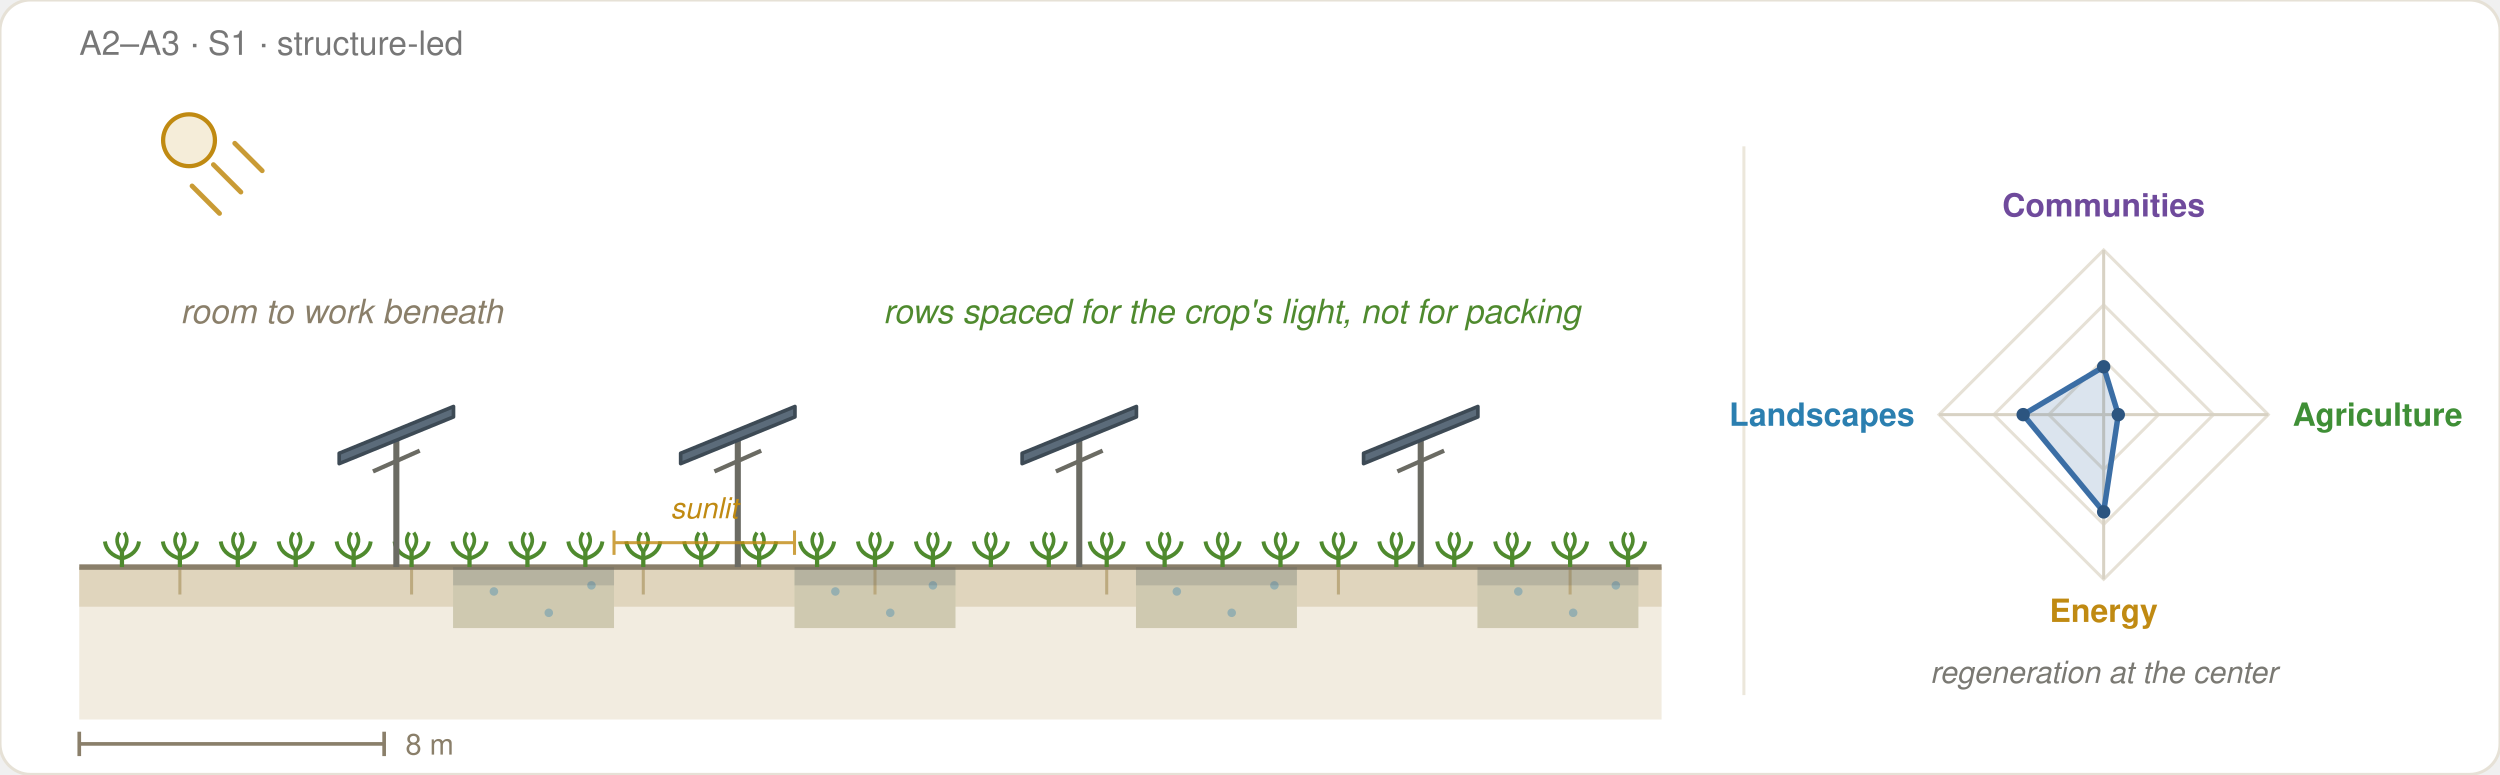
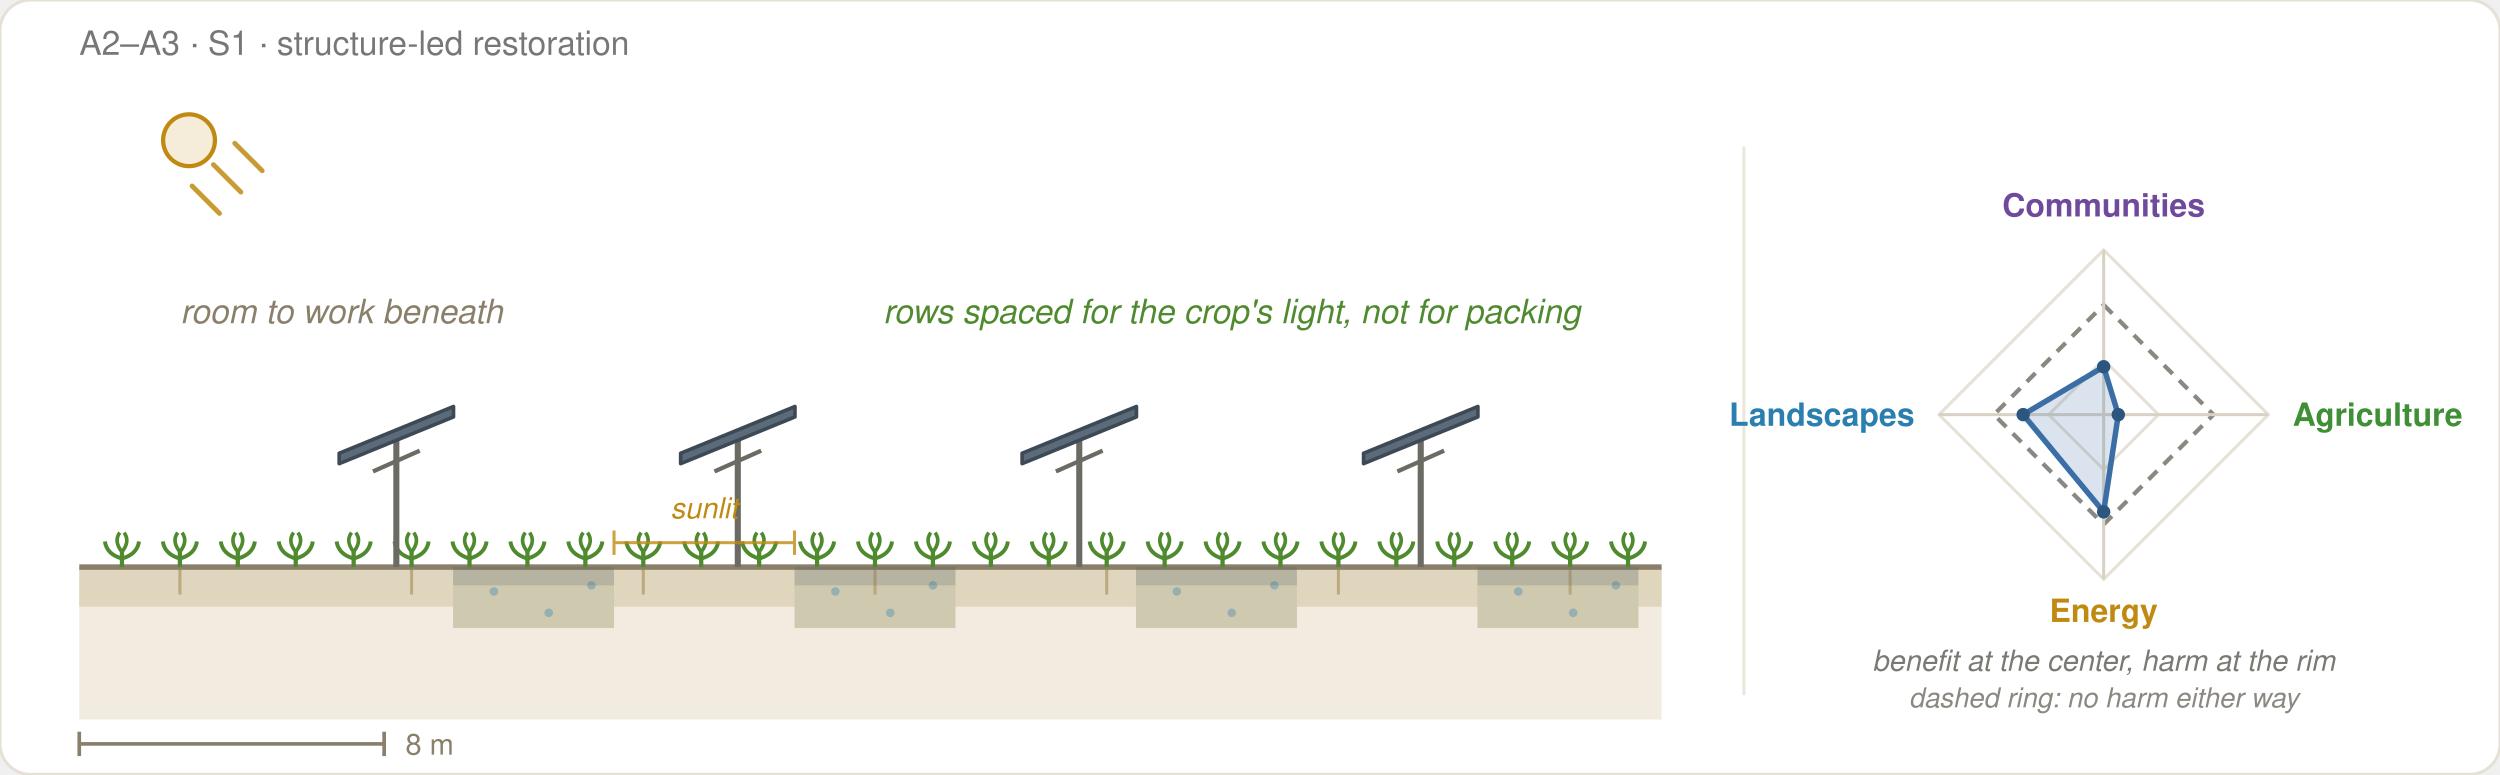
<svg xmlns="http://www.w3.org/2000/svg" viewBox="0 14 820 254" width="820" height="254" font-family="Helvetica, Arial, sans-serif" role="img">
  <defs>
    <g id="module">
      <line x1="-9" y1="16" x2="9" y2="8" stroke="#6b6b63" stroke-width="1.4" vector-effect="non-scaling-stroke" />
      <polygon points="-22,9 22,-9 22,-5 -22,13" fill="#5b6b7a" stroke="#3d4a55" stroke-width="1.2" stroke-linejoin="round" vector-effect="non-scaling-stroke" />
    </g>
    <g id="veg">
      <line x1="0" y1="0" x2="0" y2="-5" stroke="#4f8a2e" stroke-width="1.4" />
      <path d="M0,-2.8 q-5,-1.4 -5.6,-5.6" fill="none" stroke="#4f8a2e" stroke-width="1.3" />
      <path d="M0,-2.8 q5,-1.4 5.6,-5.6" fill="none" stroke="#4f8a2e" stroke-width="1.3" />
      <path d="M0,-5 q-2.8,-3.5 -0.7,-6.3" fill="none" stroke="#4f8a2e" stroke-width="1.2" />
      <path d="M0,-5 q2.8,-3.5 0.7,-6.3" fill="none" stroke="#4f8a2e" stroke-width="1.2" />
    </g>
    <clipPath id="soilclipV">
      <path d="M26,200 L545,200 L545,250 L26,250 Z" />
    </clipPath>
  </defs>
  <rect y="14" width="820" height="254" rx="10" fill="#ffffff" stroke="#e6e1d6" />
-   <text x="26" y="32" fill="#777" font-size="11">A2–A3 · S1 · structure-led</text>
+   <text x="26" y="32" fill="#777" font-size="11">A2–A3 · S1 · structure-led restoration</text>
  <g stroke="#c08a12" stroke-linecap="round">
    <circle cx="62" cy="60" r="8.5" fill="#c08a12" fill-opacity="0.16" stroke-width="1.4" />
    <g stroke-width="1.6" opacity="0.85">
      <line x1="63" y1="75" x2="72" y2="84" />
      <line x1="70" y1="68" x2="79" y2="77" />
      <line x1="77" y1="61" x2="86" y2="70" />
    </g>
  </g>
  <path d="M26,200 L545,200 L545,250 L26,250 Z" fill="#f2ece0" />
  <g clip-path="url(#soilclipV)">
    <path d="M26,200 L545,200 L545,213 L26,213 Z" fill="#e0d5bd" />
    <path d="M148.6,200 L201.4,200 L201.4,220 L148.6,220 Z" fill="#cfc9b0" />
    <path d="M260.6,200 L313.4,200 L313.4,220 L260.6,220 Z" fill="#cfc9b0" />
    <path d="M372.6,200 L425.4,200 L425.4,220 L372.6,220 Z" fill="#cfc9b0" />
    <path d="M484.6,200 L537.4,200 L537.4,220 L484.6,220 Z" fill="#cfc9b0" />
    <g fill="#2b7fb0" opacity="0.35">
      <circle cx="162" cy="208" r="1.4" />
      <circle cx="180" cy="215" r="1.4" />
      <circle cx="194" cy="206" r="1.4" />
      <circle cx="274" cy="208" r="1.4" />
      <circle cx="292" cy="215" r="1.4" />
      <circle cx="306" cy="206" r="1.4" />
      <circle cx="386" cy="208" r="1.4" />
      <circle cx="404" cy="215" r="1.4" />
      <circle cx="418" cy="206" r="1.4" />
      <circle cx="498" cy="208" r="1.4" />
      <circle cx="516" cy="215" r="1.4" />
      <circle cx="530" cy="206" r="1.4" />
    </g>
    <g stroke="#b6a274" stroke-width="1" opacity="0.85" fill="none">
      <path d="M59,200 v9" />
      <path d="M135,200 v9" />
      <path d="M211,200 v9" />
      <path d="M287,200 v9" />
      <path d="M363,200 v9" />
      <path d="M439,200 v9" />
      <path d="M515,200 v9" />
    </g>
  </g>
  <path d="M26,200 L545,200" fill="none" stroke="#8a7f6a" stroke-width="1.8" />
  <g fill="#3d4a55" opacity="0.17">
    <path d="M148.6,200 h52.8 v6 h-52.8 z" />
    <path d="M260.6,200 h52.8 v6 h-52.8 z" />
    <path d="M372.6,200 h52.8 v6 h-52.8 z" />
    <path d="M484.6,200 h52.8 v6 h-52.8 z" />
  </g>
  <g>
    <use href="#veg" x="40" y="200" />
    <use href="#veg" x="59" y="200" />
    <use href="#veg" x="78" y="200" />
    <use href="#veg" x="97" y="200" />
    <use href="#veg" x="116" y="200" />
    <use href="#veg" x="135" y="200" />
    <use href="#veg" x="154" y="200" />
    <use href="#veg" x="173" y="200" />
    <use href="#veg" x="192" y="200" />
    <use href="#veg" x="211" y="200" />
    <use href="#veg" x="230" y="200" />
    <use href="#veg" x="249" y="200" />
    <use href="#veg" x="268" y="200" />
    <use href="#veg" x="287" y="200" />
    <use href="#veg" x="306" y="200" />
    <use href="#veg" x="325" y="200" />
    <use href="#veg" x="344" y="200" />
    <use href="#veg" x="363" y="200" />
    <use href="#veg" x="382" y="200" />
    <use href="#veg" x="401" y="200" />
    <use href="#veg" x="420" y="200" />
    <use href="#veg" x="439" y="200" />
    <use href="#veg" x="458" y="200" />
    <use href="#veg" x="477" y="200" />
    <use href="#veg" x="496" y="200" />
    <use href="#veg" x="515" y="200" />
    <use href="#veg" x="534" y="200" />
  </g>
  <line x1="130" y1="200" x2="130" y2="155" stroke="#6b6b63" stroke-width="2" />
  <use href="#module" transform="translate(130,155) scale(0.852)" />
  <line x1="242" y1="200" x2="242" y2="155" stroke="#6b6b63" stroke-width="2" />
  <use href="#module" transform="translate(242,155) scale(0.852)" />
  <line x1="354" y1="200" x2="354" y2="155" stroke="#6b6b63" stroke-width="2" />
  <use href="#module" transform="translate(354,155) scale(0.852)" />
  <line x1="466" y1="200" x2="466" y2="155" stroke="#6b6b63" stroke-width="2" />
  <use href="#module" transform="translate(466,155) scale(0.852)" />
  <g stroke="#c08a12" stroke-width="1" fill="none" opacity="0.8">
    <path d="M201.4,192 L260.6,192" />
    <path d="M201.4,188 v8" />
    <path d="M260.6,188 v8" />
  </g>
  <text x="231" y="184" fill="#c08a12" font-size="9.5" font-style="italic" text-anchor="middle">sunlit</text>
  <text x="112" y="120" fill="#8a7f6a" font-size="11" font-style="italic" text-anchor="middle">room to work beneath</text>
  <text x="404" y="120" fill="#4f8a2e" font-size="11" font-style="italic" text-anchor="middle">rows spaced for the crop's light, not for packing</text>
  <g stroke="#8a7f6a" stroke-width="1.2" fill="none">
    <path d="M26,258 h100" />
    <path d="M26,254 v8" />
    <path d="M126,254 v8" />
  </g>
  <text x="133" y="261.5" fill="#8a7f6a" font-size="9.5">8 m</text>
  <line x1="572" y1="62" x2="572" y2="242" stroke="#ece7db" stroke-width="1" />
  <polygon points="690,132 708,150 690,168 672,150" fill="none" stroke="#e6e1d6" stroke-width="1" />
-   <polygon points="690,114 726,150 690,186 654,150" fill="none" stroke="#e6e1d6" stroke-width="1" />
+   <polygon points="690,114 726,150 690,186 654,150" fill="none" stroke="#8a8880" stroke-width="1.4" stroke-dasharray="4 3" />
  <polygon points="690,96 744,150 690,204 636,150" fill="none" stroke="#e6e1d6" stroke-width="1" />
  <line x1="690" y1="150" x2="690" y2="96" stroke="#d8d2c4" stroke-width="1" />
  <line x1="690" y1="150" x2="744" y2="150" stroke="#d8d2c4" stroke-width="1" />
  <line x1="690" y1="150" x2="690" y2="204" stroke="#d8d2c4" stroke-width="1" />
  <line x1="690" y1="150" x2="636" y2="150" stroke="#d8d2c4" stroke-width="1" />
  <text x="690" y="85" fill="#6f4a9c" font-size="10.5" font-weight="600" text-anchor="middle">Communities</text>
  <text x="752" y="150" fill="#3f8f36" font-size="10.5" font-weight="600" text-anchor="start" dominant-baseline="middle">Agriculture</text>
  <text x="690" y="218" fill="#c08a12" font-size="10.5" font-weight="600" text-anchor="middle">Energy</text>
  <text x="628" y="150" fill="#2b7fb0" font-size="10.5" font-weight="600" text-anchor="end" dominant-baseline="middle">Landscapes</text>
  <polygon points="690,134.3 694.8,150 690,181.9 663.6,150" fill="#3b6ea5" fill-opacity="0.18" stroke="#3b6ea5" stroke-width="1.8" />
  <circle cx="690" cy="134.3" r="2.2" fill="#2c5580" />
  <circle cx="694.8" cy="150" r="2.2" fill="#2c5580" />
  <circle cx="690" cy="181.9" r="2.2" fill="#2c5580" />
  <circle cx="663.6" cy="150" r="2.2" fill="#2c5580" />
-   <text x="690" y="238" fill="#7a7973" font-size="10" font-style="italic" text-anchor="middle">regeneration at the center</text>
+   <text x="690" y="234" fill="#7a7973" font-size="9.5" font-style="italic" text-anchor="middle">benefit at the center, harm at the rim</text>
+   <text x="690" y="246" fill="#8a8880" font-size="9" font-style="italic" text-anchor="middle">dashed ring: no harm either way</text>
</svg>
